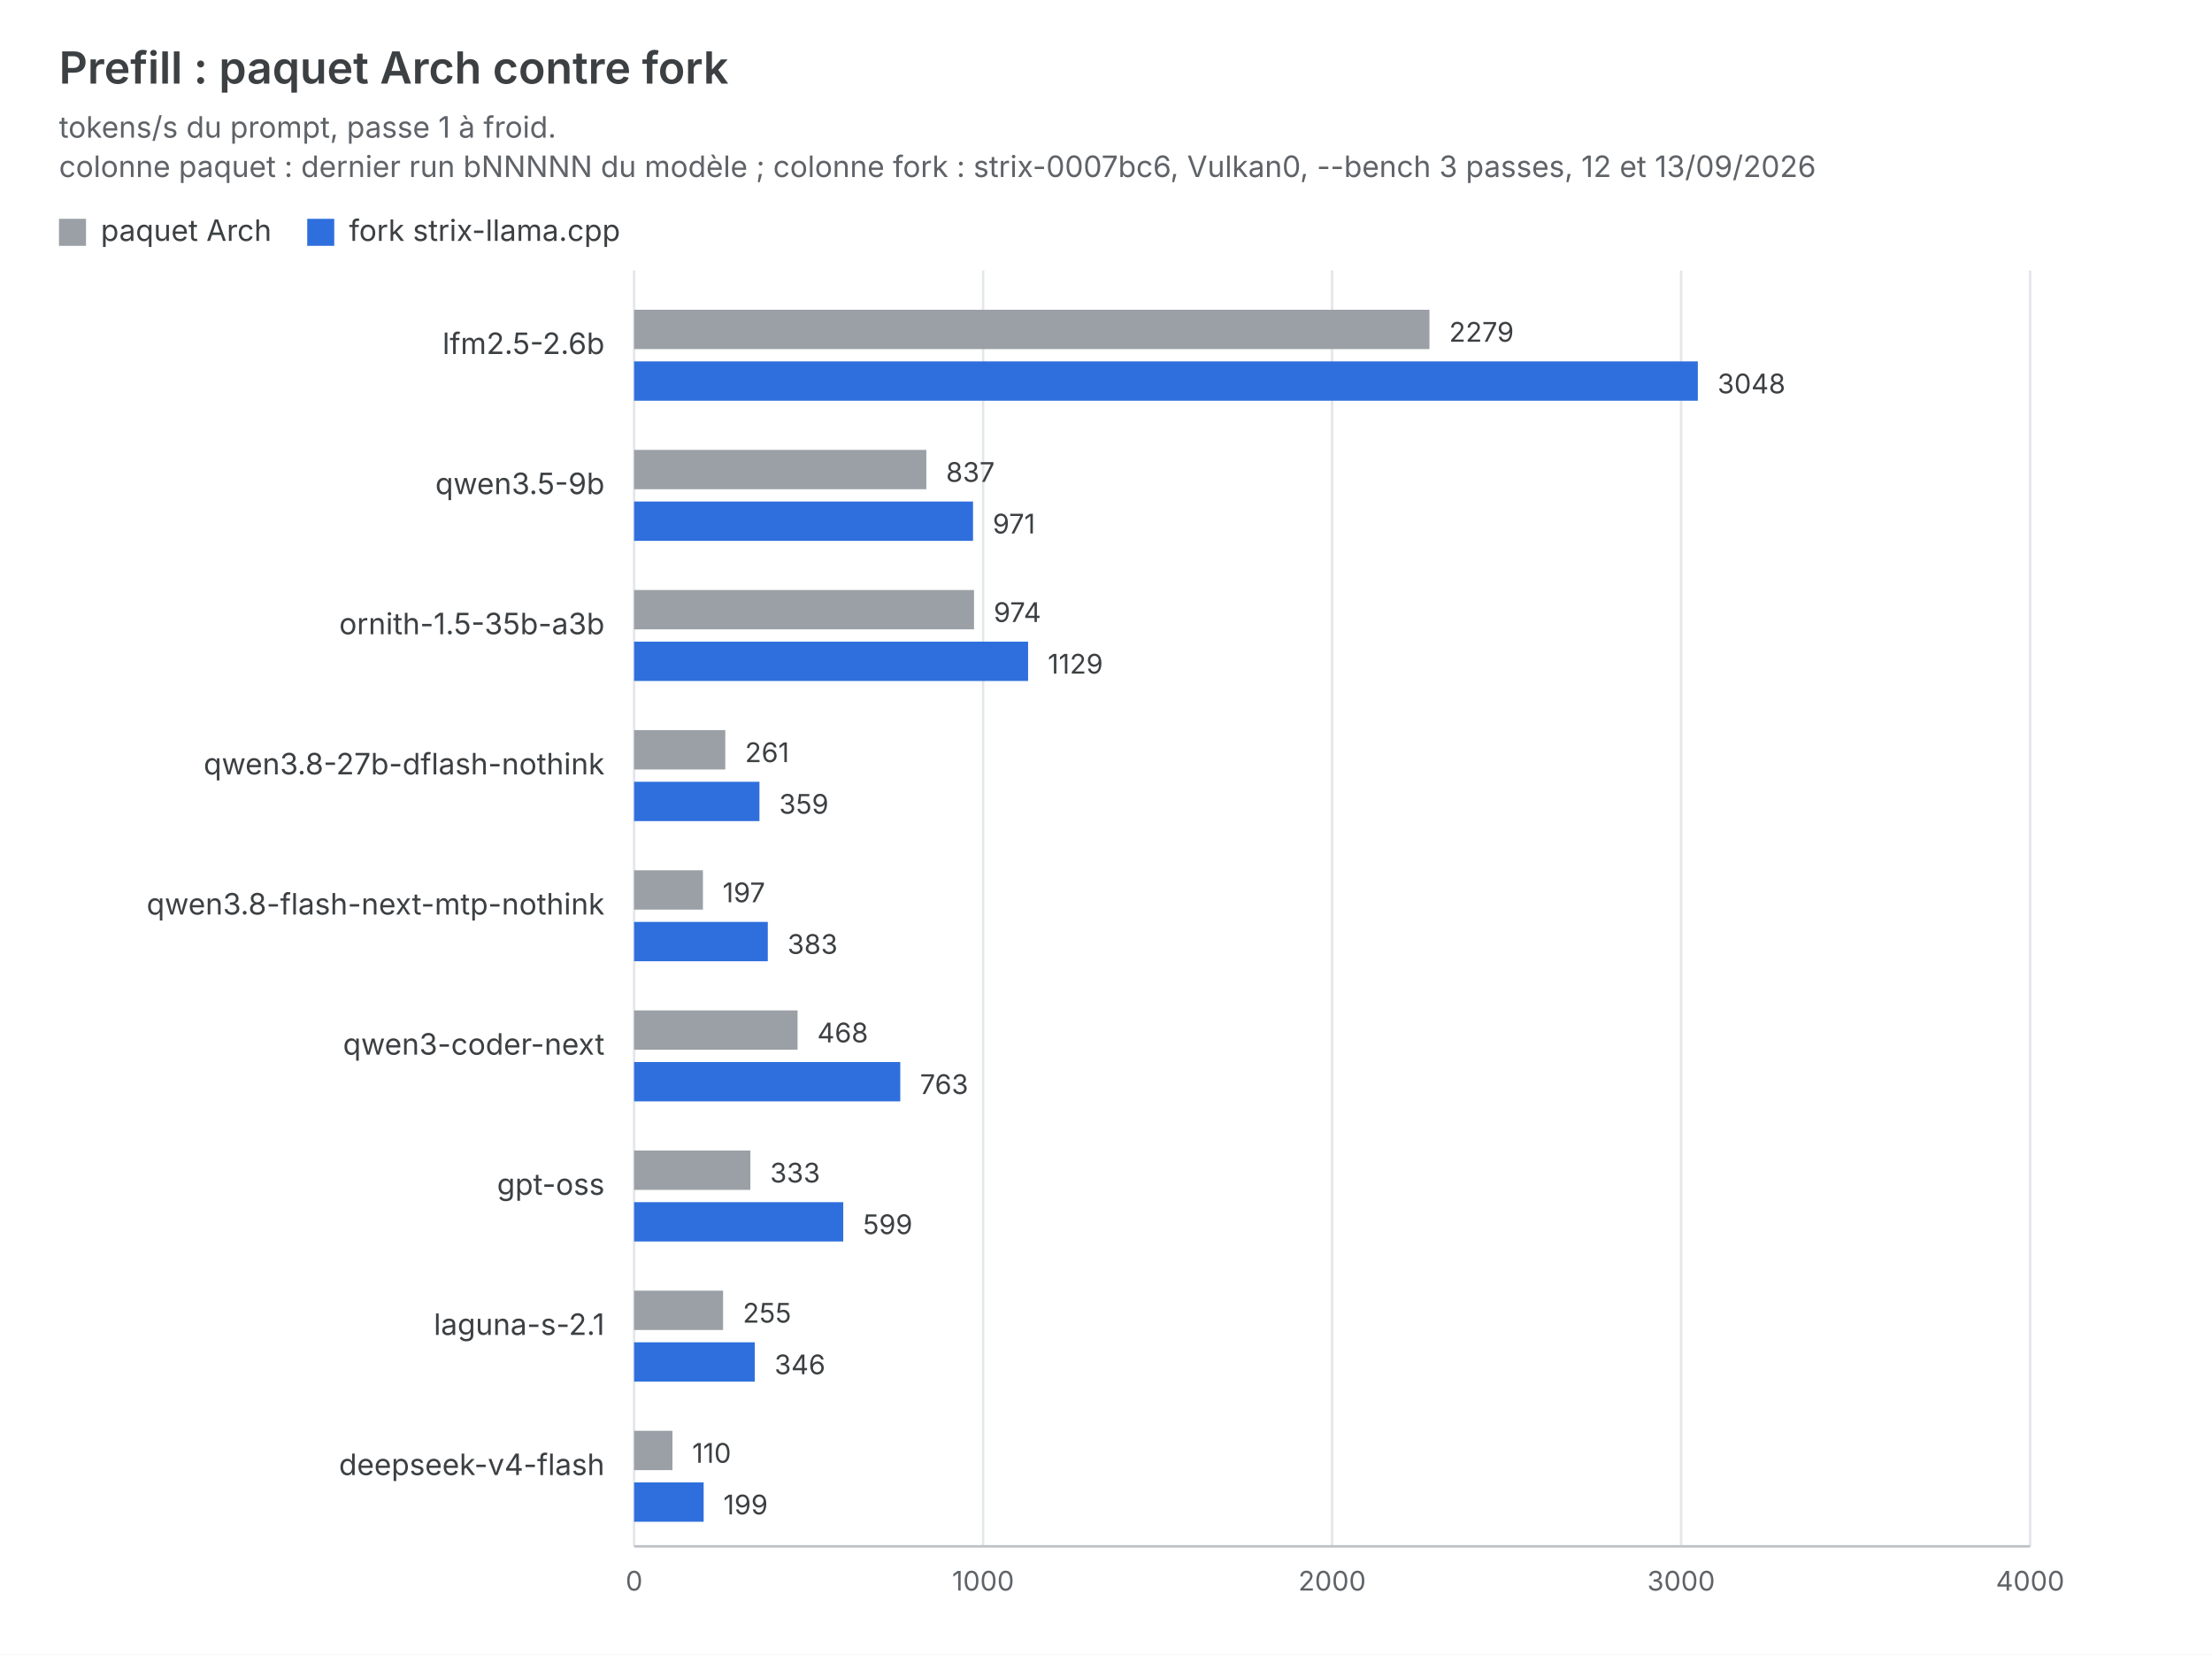
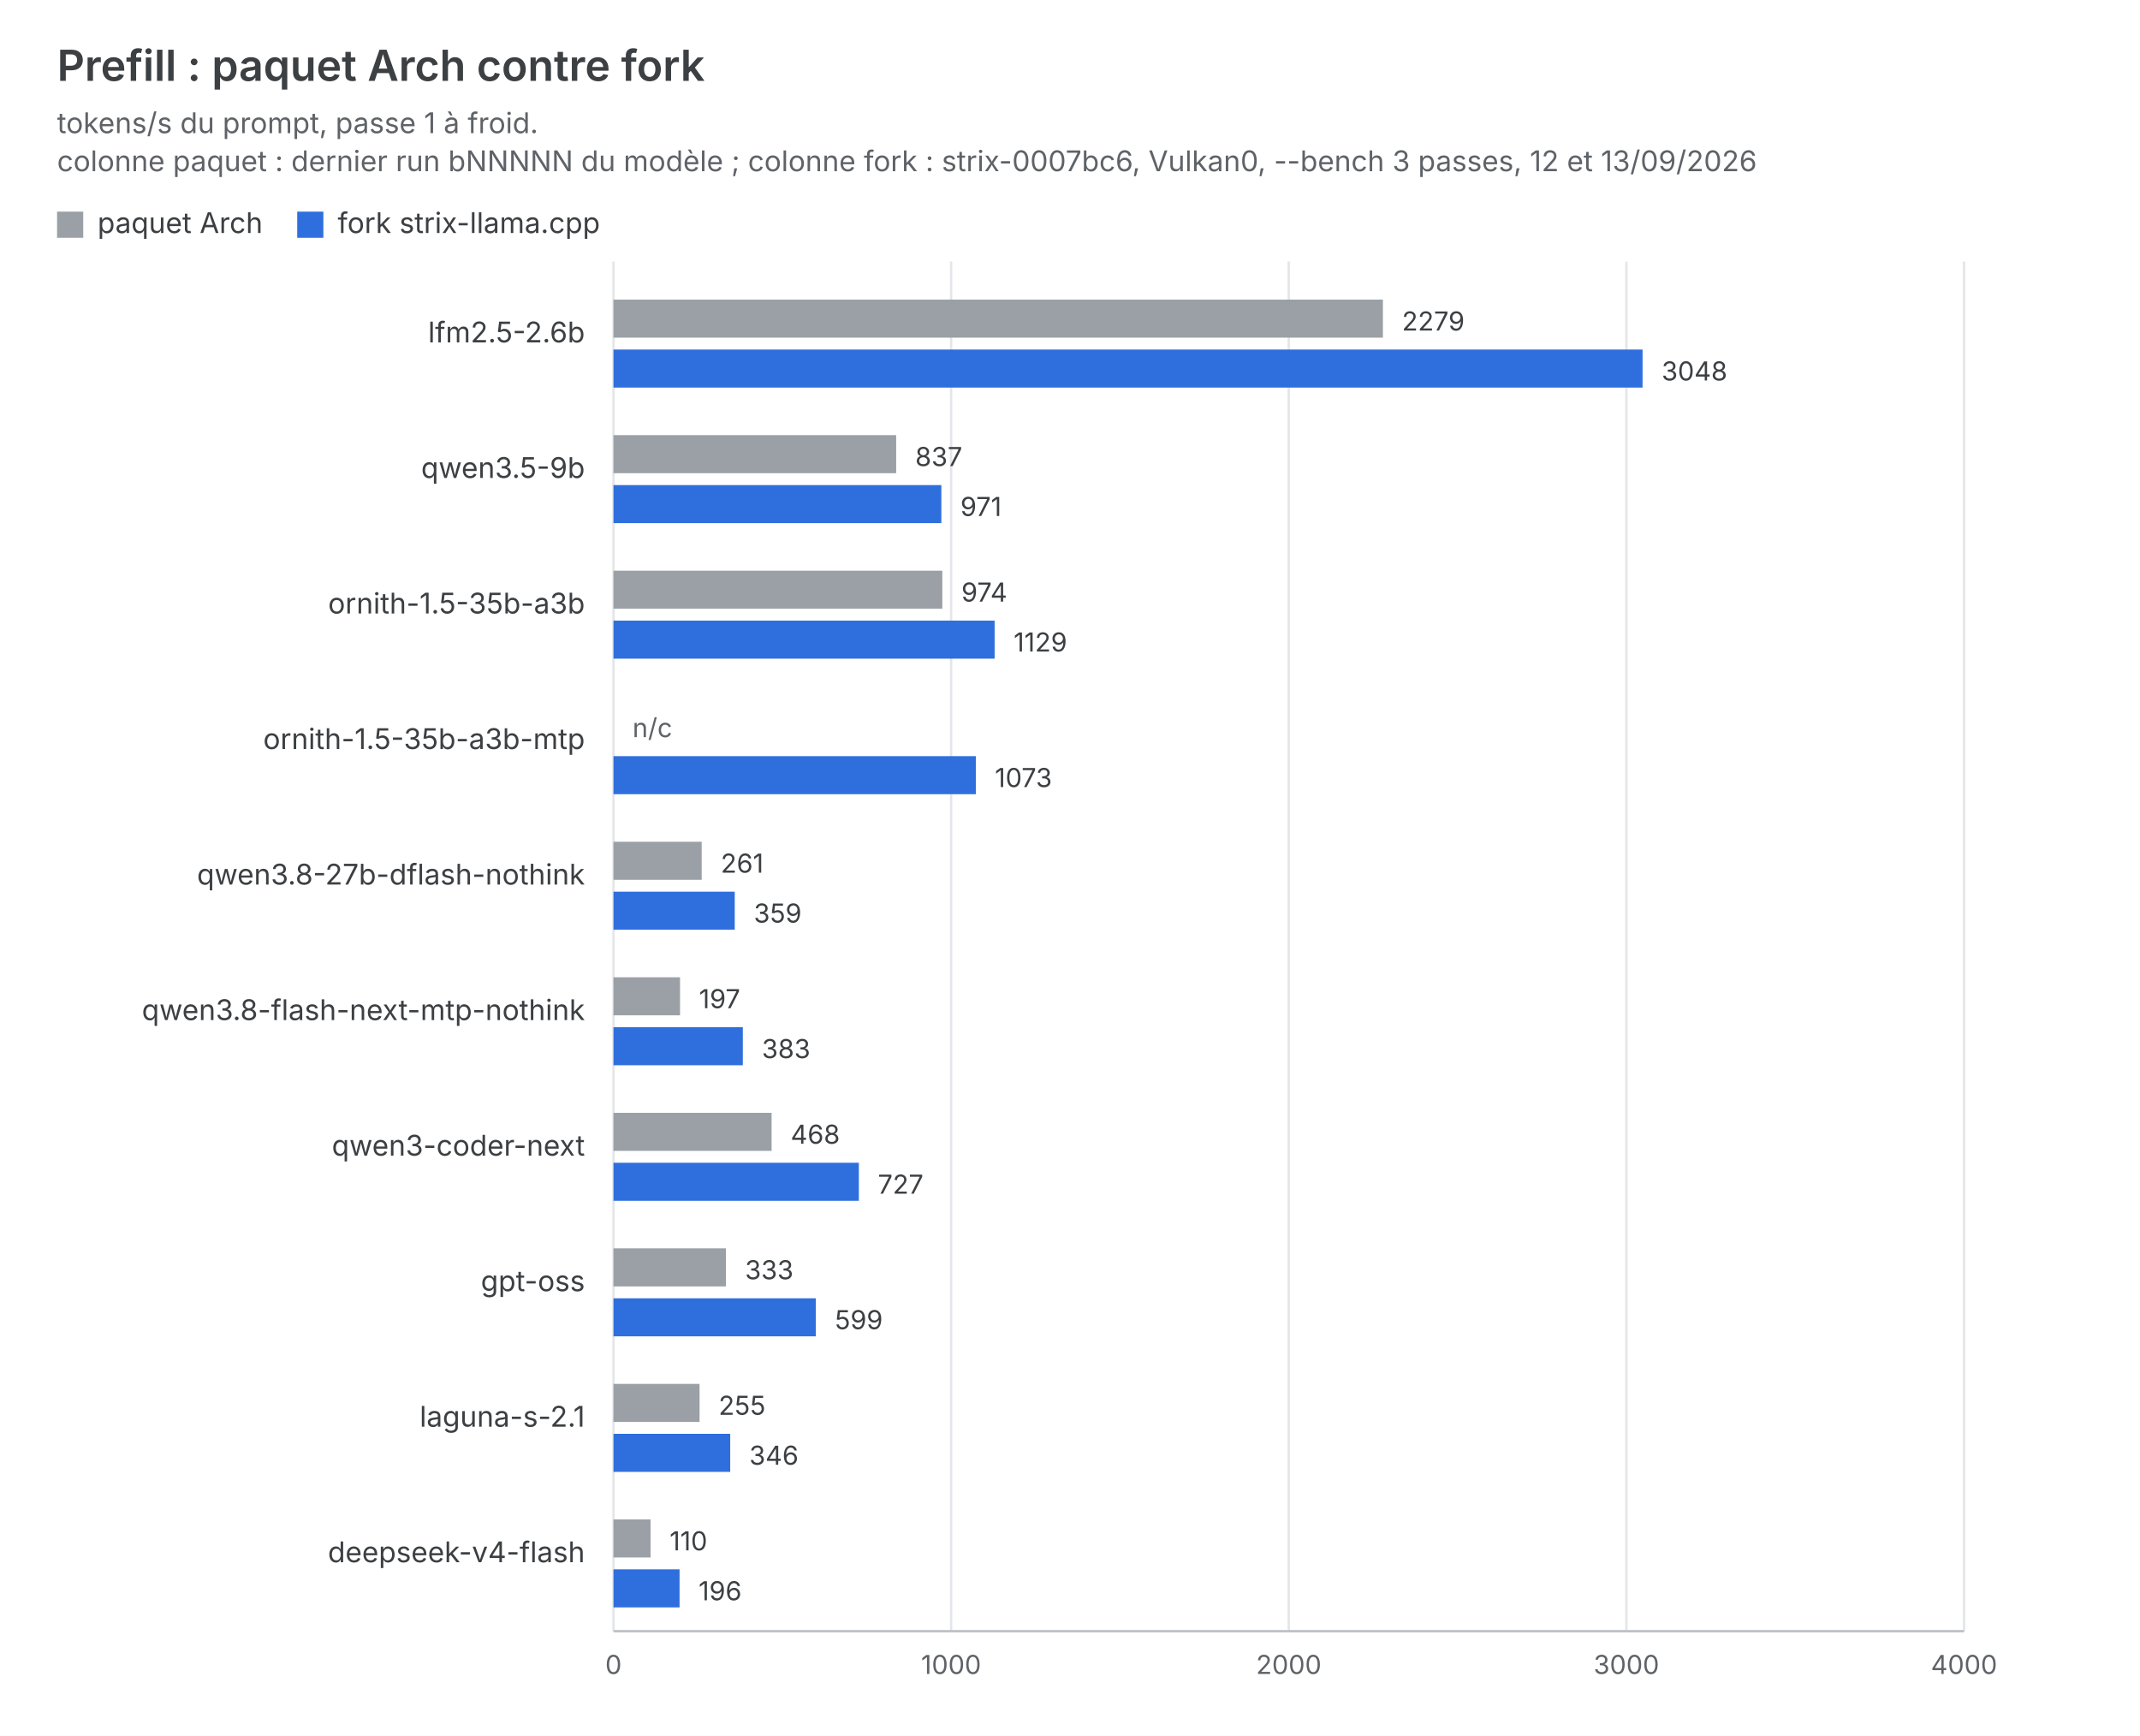
- <svg xmlns="http://www.w3.org/2000/svg" width="900" height="673" viewBox="0 0 900 673" role="img" aria-label="Prefill : paquet Arch contre fork">
-   <rect x="0" y="0" width="900" height="673" fill="#ffffff" />
+ <svg xmlns="http://www.w3.org/2000/svg" width="900" height="730" viewBox="0 0 900 730" role="img" aria-label="Prefill : paquet Arch contre fork">
+   <rect x="0" y="0" width="900" height="730" fill="#ffffff" />
  <text x="24.0" y="34.0" font-family="Inter, Helvetica, Arial, sans-serif" font-size="18" fill="#3c4043" text-anchor="start" font-weight="600">Prefill : paquet Arch contre fork</text>
  <text x="24.0" y="56.0" font-family="Inter, Helvetica, Arial, sans-serif" font-size="12" fill="#5f6368" text-anchor="start">tokens/s du prompt, passe 1 à froid.</text>
  <text x="24.0" y="72.0" font-family="Inter, Helvetica, Arial, sans-serif" font-size="12" fill="#5f6368" text-anchor="start">colonne paquet : dernier run bNNNNN du modèle ; colonne fork : strix-0007bc6, Vulkan0, --bench 3 passes, 12 et 13/09/2026</text>
  <rect x="24.0" y="89.0" width="11" height="11" fill="#9aa0a6" />
  <text x="41.0" y="98.0" font-family="Inter, Helvetica, Arial, sans-serif" font-size="12" fill="#3c4043" text-anchor="start">paquet Arch</text>
  <rect x="125.0" y="89.0" width="11" height="11" fill="#2f6fdd" />
  <text x="142.0" y="98.0" font-family="Inter, Helvetica, Arial, sans-serif" font-size="12" fill="#3c4043" text-anchor="start">fork strix-llama.cpp</text>
-   <line x1="258.0" y1="110.0" x2="258.0" y2="629.0" stroke="#e4e6e9" stroke-width="1.0" />
-   <text x="258.0" y="647.0" font-family="Inter, Helvetica, Arial, sans-serif" font-size="11" fill="#5f6368" text-anchor="middle">0</text>
-   <line x1="400.0" y1="110.0" x2="400.0" y2="629.0" stroke="#e4e6e9" stroke-width="1.0" />
-   <text x="400.0" y="647.0" font-family="Inter, Helvetica, Arial, sans-serif" font-size="11" fill="#5f6368" text-anchor="middle">1000</text>
-   <line x1="542.0" y1="110.0" x2="542.0" y2="629.0" stroke="#e4e6e9" stroke-width="1.0" />
-   <text x="542.0" y="647.0" font-family="Inter, Helvetica, Arial, sans-serif" font-size="11" fill="#5f6368" text-anchor="middle">2000</text>
-   <line x1="684.0" y1="110.0" x2="684.0" y2="629.0" stroke="#e4e6e9" stroke-width="1.0" />
-   <text x="684.0" y="647.0" font-family="Inter, Helvetica, Arial, sans-serif" font-size="11" fill="#5f6368" text-anchor="middle">3000</text>
-   <line x1="826.0" y1="110.0" x2="826.0" y2="629.0" stroke="#e4e6e9" stroke-width="1.0" />
-   <text x="826.0" y="647.0" font-family="Inter, Helvetica, Arial, sans-serif" font-size="11" fill="#5f6368" text-anchor="middle">4000</text>
-   <line x1="258.0" y1="629.0" x2="826.0" y2="629.0" stroke="#bdc1c6" stroke-width="1.0" />
+   <line x1="258.0" y1="110.0" x2="258.0" y2="686.0" stroke="#e4e6e9" stroke-width="1.0" />
+   <text x="258.0" y="704.0" font-family="Inter, Helvetica, Arial, sans-serif" font-size="11" fill="#5f6368" text-anchor="middle">0</text>
+   <line x1="400.0" y1="110.0" x2="400.0" y2="686.0" stroke="#e4e6e9" stroke-width="1.0" />
+   <text x="400.0" y="704.0" font-family="Inter, Helvetica, Arial, sans-serif" font-size="11" fill="#5f6368" text-anchor="middle">1000</text>
+   <line x1="542.0" y1="110.0" x2="542.0" y2="686.0" stroke="#e4e6e9" stroke-width="1.0" />
+   <text x="542.0" y="704.0" font-family="Inter, Helvetica, Arial, sans-serif" font-size="11" fill="#5f6368" text-anchor="middle">2000</text>
+   <line x1="684.0" y1="110.0" x2="684.0" y2="686.0" stroke="#e4e6e9" stroke-width="1.0" />
+   <text x="684.0" y="704.0" font-family="Inter, Helvetica, Arial, sans-serif" font-size="11" fill="#5f6368" text-anchor="middle">3000</text>
+   <line x1="826.0" y1="110.0" x2="826.0" y2="686.0" stroke="#e4e6e9" stroke-width="1.0" />
+   <text x="826.0" y="704.0" font-family="Inter, Helvetica, Arial, sans-serif" font-size="11" fill="#5f6368" text-anchor="middle">4000</text>
+   <line x1="258.0" y1="686.0" x2="826.0" y2="686.0" stroke="#bdc1c6" stroke-width="1.0" />
  <text x="246.0" y="144.0" font-family="Inter, Helvetica, Arial, sans-serif" font-size="12" fill="#3c4043" text-anchor="end">lfm2.5-2.6b</text>
  <rect x="258.0" y="126.0" width="323.6" height="16.0" fill="#9aa0a6" />
  <text x="589.6" y="139.0" font-family="Inter, Helvetica, Arial, sans-serif" font-size="11" fill="#3c4043" text-anchor="start">2279</text>
  <rect x="258.0" y="147.0" width="432.8" height="16.0" fill="#2f6fdd" />
  <text x="698.8" y="160.0" font-family="Inter, Helvetica, Arial, sans-serif" font-size="11" fill="#3c4043" text-anchor="start">3048</text>
  <text x="246.0" y="201.0" font-family="Inter, Helvetica, Arial, sans-serif" font-size="12" fill="#3c4043" text-anchor="end">qwen3.5-9b</text>
  <rect x="258.0" y="183.0" width="118.9" height="16.0" fill="#9aa0a6" />
  <text x="384.9" y="196.0" font-family="Inter, Helvetica, Arial, sans-serif" font-size="11" fill="#3c4043" text-anchor="start">837</text>
  <rect x="258.0" y="204.0" width="137.9" height="16.0" fill="#2f6fdd" />
  <text x="403.9" y="217.0" font-family="Inter, Helvetica, Arial, sans-serif" font-size="11" fill="#3c4043" text-anchor="start">971</text>
  <text x="246.0" y="258.0" font-family="Inter, Helvetica, Arial, sans-serif" font-size="12" fill="#3c4043" text-anchor="end">ornith-1.5-35b-a3b</text>
  <rect x="258.0" y="240.0" width="138.3" height="16.0" fill="#9aa0a6" />
  <text x="404.3" y="253.0" font-family="Inter, Helvetica, Arial, sans-serif" font-size="11" fill="#3c4043" text-anchor="start">974</text>
  <rect x="258.0" y="261.0" width="160.3" height="16.0" fill="#2f6fdd" />
  <text x="426.3" y="274.0" font-family="Inter, Helvetica, Arial, sans-serif" font-size="11" fill="#3c4043" text-anchor="start">1129</text>
-   <text x="246.0" y="315.0" font-family="Inter, Helvetica, Arial, sans-serif" font-size="12" fill="#3c4043" text-anchor="end">qwen3.8-27b-dflash-nothink</text>
-   <rect x="258.0" y="297.0" width="37.1" height="16.0" fill="#9aa0a6" />
-   <text x="303.1" y="310.0" font-family="Inter, Helvetica, Arial, sans-serif" font-size="11" fill="#3c4043" text-anchor="start">261</text>
-   <rect x="258.0" y="318.0" width="51.0" height="16.0" fill="#2f6fdd" />
-   <text x="317.0" y="331.0" font-family="Inter, Helvetica, Arial, sans-serif" font-size="11" fill="#3c4043" text-anchor="start">359</text>
-   <text x="246.0" y="372.0" font-family="Inter, Helvetica, Arial, sans-serif" font-size="12" fill="#3c4043" text-anchor="end">qwen3.8-flash-next-mtp-nothink</text>
-   <rect x="258.0" y="354.0" width="28.0" height="16.0" fill="#9aa0a6" />
-   <text x="294.0" y="367.0" font-family="Inter, Helvetica, Arial, sans-serif" font-size="11" fill="#3c4043" text-anchor="start">197</text>
-   <rect x="258.0" y="375.0" width="54.4" height="16.0" fill="#2f6fdd" />
-   <text x="320.4" y="388.0" font-family="Inter, Helvetica, Arial, sans-serif" font-size="11" fill="#3c4043" text-anchor="start">383</text>
-   <text x="246.0" y="429.0" font-family="Inter, Helvetica, Arial, sans-serif" font-size="12" fill="#3c4043" text-anchor="end">qwen3-coder-next</text>
-   <rect x="258.0" y="411.0" width="66.5" height="16.0" fill="#9aa0a6" />
-   <text x="332.5" y="424.0" font-family="Inter, Helvetica, Arial, sans-serif" font-size="11" fill="#3c4043" text-anchor="start">468</text>
-   <rect x="258.0" y="432.0" width="108.3" height="16.0" fill="#2f6fdd" />
-   <text x="374.3" y="445.0" font-family="Inter, Helvetica, Arial, sans-serif" font-size="11" fill="#3c4043" text-anchor="start">763</text>
-   <text x="246.0" y="486.0" font-family="Inter, Helvetica, Arial, sans-serif" font-size="12" fill="#3c4043" text-anchor="end">gpt-oss</text>
-   <rect x="258.0" y="468.0" width="47.3" height="16.0" fill="#9aa0a6" />
-   <text x="313.3" y="481.0" font-family="Inter, Helvetica, Arial, sans-serif" font-size="11" fill="#3c4043" text-anchor="start">333</text>
-   <rect x="258.0" y="489.0" width="85.1" height="16.0" fill="#2f6fdd" />
-   <text x="351.1" y="502.0" font-family="Inter, Helvetica, Arial, sans-serif" font-size="11" fill="#3c4043" text-anchor="start">599</text>
-   <text x="246.0" y="543.0" font-family="Inter, Helvetica, Arial, sans-serif" font-size="12" fill="#3c4043" text-anchor="end">laguna-s-2.1</text>
-   <rect x="258.0" y="525.0" width="36.2" height="16.0" fill="#9aa0a6" />
-   <text x="302.2" y="538.0" font-family="Inter, Helvetica, Arial, sans-serif" font-size="11" fill="#3c4043" text-anchor="start">255</text>
-   <rect x="258.0" y="546.0" width="49.1" height="16.0" fill="#2f6fdd" />
-   <text x="315.1" y="559.0" font-family="Inter, Helvetica, Arial, sans-serif" font-size="11" fill="#3c4043" text-anchor="start">346</text>
-   <text x="246.0" y="600.0" font-family="Inter, Helvetica, Arial, sans-serif" font-size="12" fill="#3c4043" text-anchor="end">deepseek-v4-flash</text>
-   <rect x="258.0" y="582.0" width="15.6" height="16.0" fill="#9aa0a6" />
-   <text x="281.6" y="595.0" font-family="Inter, Helvetica, Arial, sans-serif" font-size="11" fill="#3c4043" text-anchor="start">110</text>
-   <rect x="258.0" y="603.0" width="28.3" height="16.0" fill="#2f6fdd" />
-   <text x="294.3" y="616.0" font-family="Inter, Helvetica, Arial, sans-serif" font-size="11" fill="#3c4043" text-anchor="start">199</text>
+   <text x="246.0" y="315.0" font-family="Inter, Helvetica, Arial, sans-serif" font-size="12" fill="#3c4043" text-anchor="end">ornith-1.5-35b-a3b-mtp</text>
+   <text x="266.0" y="310.0" font-family="Inter, Helvetica, Arial, sans-serif" font-size="11" fill="#5f6368" text-anchor="start">n/c</text>
+   <rect x="258.0" y="318.0" width="152.4" height="16.0" fill="#2f6fdd" />
+   <text x="418.4" y="331.0" font-family="Inter, Helvetica, Arial, sans-serif" font-size="11" fill="#3c4043" text-anchor="start">1073</text>
+   <text x="246.0" y="372.0" font-family="Inter, Helvetica, Arial, sans-serif" font-size="12" fill="#3c4043" text-anchor="end">qwen3.8-27b-dflash-nothink</text>
+   <rect x="258.0" y="354.0" width="37.1" height="16.0" fill="#9aa0a6" />
+   <text x="303.1" y="367.0" font-family="Inter, Helvetica, Arial, sans-serif" font-size="11" fill="#3c4043" text-anchor="start">261</text>
+   <rect x="258.0" y="375.0" width="51.0" height="16.0" fill="#2f6fdd" />
+   <text x="317.0" y="388.0" font-family="Inter, Helvetica, Arial, sans-serif" font-size="11" fill="#3c4043" text-anchor="start">359</text>
+   <text x="246.0" y="429.0" font-family="Inter, Helvetica, Arial, sans-serif" font-size="12" fill="#3c4043" text-anchor="end">qwen3.8-flash-next-mtp-nothink</text>
+   <rect x="258.0" y="411.0" width="28.0" height="16.0" fill="#9aa0a6" />
+   <text x="294.0" y="424.0" font-family="Inter, Helvetica, Arial, sans-serif" font-size="11" fill="#3c4043" text-anchor="start">197</text>
+   <rect x="258.0" y="432.0" width="54.4" height="16.0" fill="#2f6fdd" />
+   <text x="320.4" y="445.0" font-family="Inter, Helvetica, Arial, sans-serif" font-size="11" fill="#3c4043" text-anchor="start">383</text>
+   <text x="246.0" y="486.0" font-family="Inter, Helvetica, Arial, sans-serif" font-size="12" fill="#3c4043" text-anchor="end">qwen3-coder-next</text>
+   <rect x="258.0" y="468.0" width="66.5" height="16.0" fill="#9aa0a6" />
+   <text x="332.5" y="481.0" font-family="Inter, Helvetica, Arial, sans-serif" font-size="11" fill="#3c4043" text-anchor="start">468</text>
+   <rect x="258.0" y="489.0" width="103.2" height="16.0" fill="#2f6fdd" />
+   <text x="369.2" y="502.0" font-family="Inter, Helvetica, Arial, sans-serif" font-size="11" fill="#3c4043" text-anchor="start">727</text>
+   <text x="246.0" y="543.0" font-family="Inter, Helvetica, Arial, sans-serif" font-size="12" fill="#3c4043" text-anchor="end">gpt-oss</text>
+   <rect x="258.0" y="525.0" width="47.3" height="16.0" fill="#9aa0a6" />
+   <text x="313.3" y="538.0" font-family="Inter, Helvetica, Arial, sans-serif" font-size="11" fill="#3c4043" text-anchor="start">333</text>
+   <rect x="258.0" y="546.0" width="85.1" height="16.0" fill="#2f6fdd" />
+   <text x="351.1" y="559.0" font-family="Inter, Helvetica, Arial, sans-serif" font-size="11" fill="#3c4043" text-anchor="start">599</text>
+   <text x="246.0" y="600.0" font-family="Inter, Helvetica, Arial, sans-serif" font-size="12" fill="#3c4043" text-anchor="end">laguna-s-2.1</text>
+   <rect x="258.0" y="582.0" width="36.2" height="16.0" fill="#9aa0a6" />
+   <text x="302.2" y="595.0" font-family="Inter, Helvetica, Arial, sans-serif" font-size="11" fill="#3c4043" text-anchor="start">255</text>
+   <rect x="258.0" y="603.0" width="49.1" height="16.0" fill="#2f6fdd" />
+   <text x="315.1" y="616.0" font-family="Inter, Helvetica, Arial, sans-serif" font-size="11" fill="#3c4043" text-anchor="start">346</text>
+   <text x="246.0" y="657.0" font-family="Inter, Helvetica, Arial, sans-serif" font-size="12" fill="#3c4043" text-anchor="end">deepseek-v4-flash</text>
+   <rect x="258.0" y="639.0" width="15.6" height="16.0" fill="#9aa0a6" />
+   <text x="281.6" y="652.0" font-family="Inter, Helvetica, Arial, sans-serif" font-size="11" fill="#3c4043" text-anchor="start">110</text>
+   <rect x="258.0" y="660.0" width="27.8" height="16.0" fill="#2f6fdd" />
+   <text x="293.8" y="673.0" font-family="Inter, Helvetica, Arial, sans-serif" font-size="11" fill="#3c4043" text-anchor="start">196</text>
</svg>
